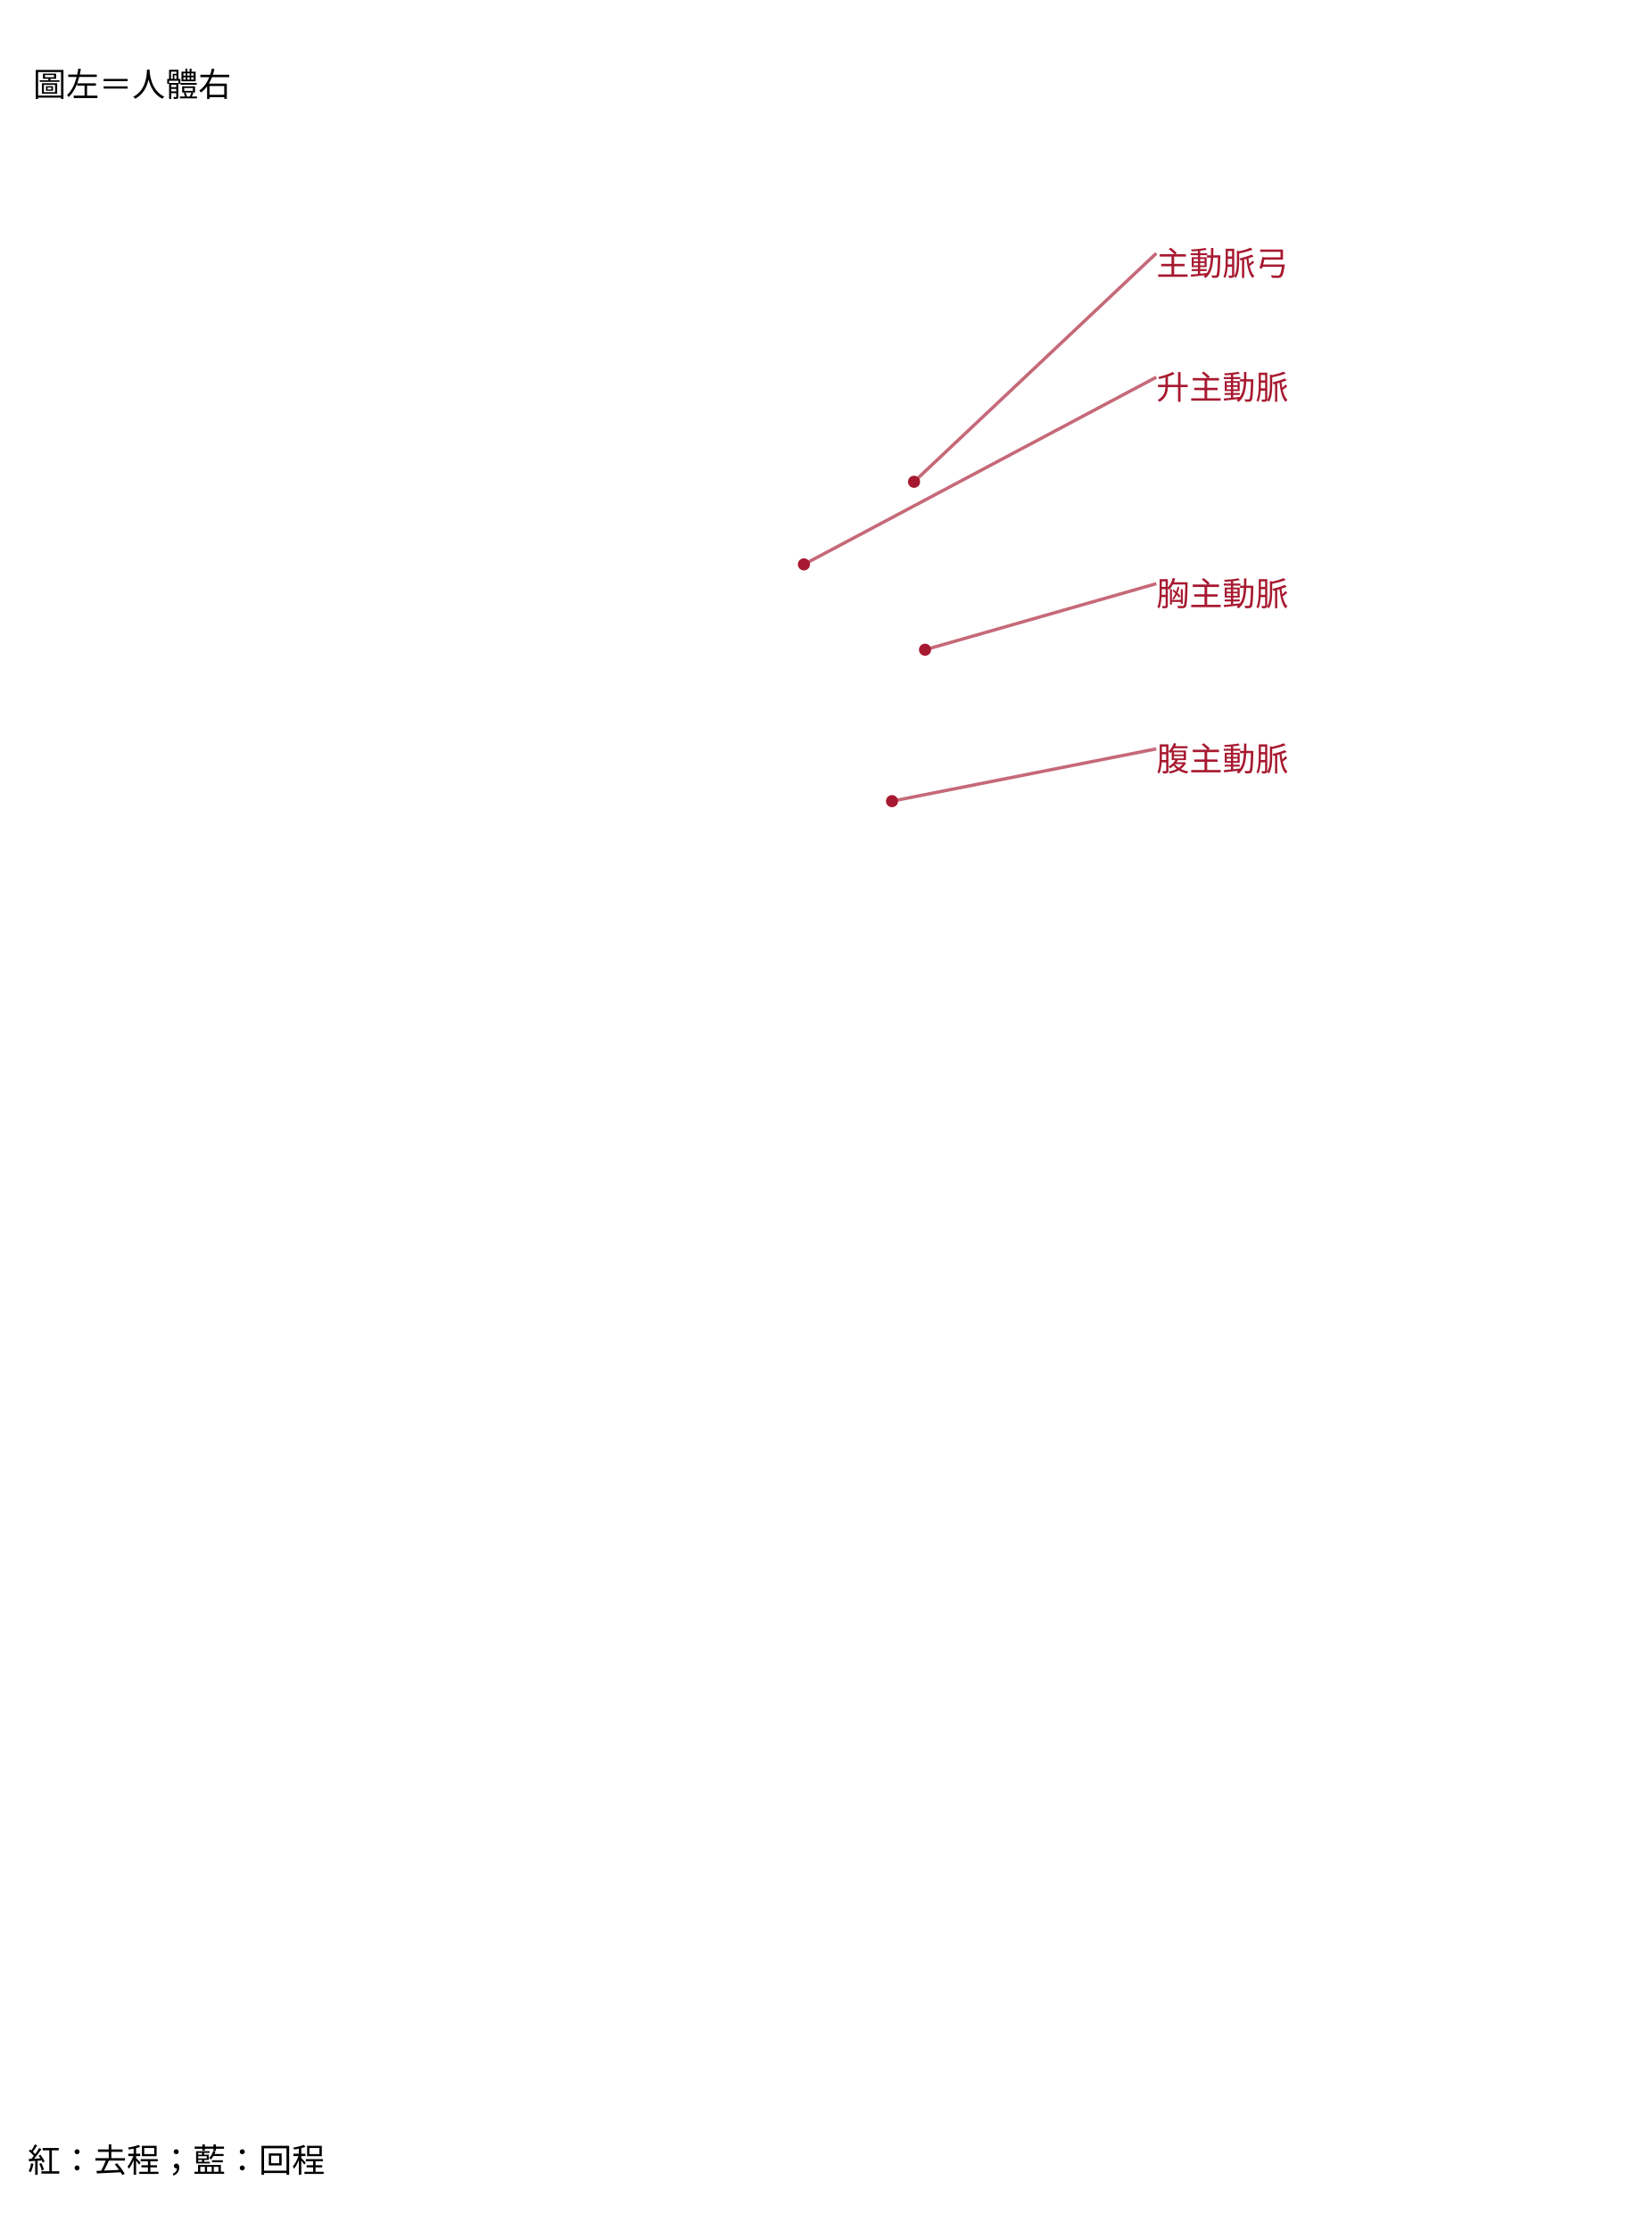
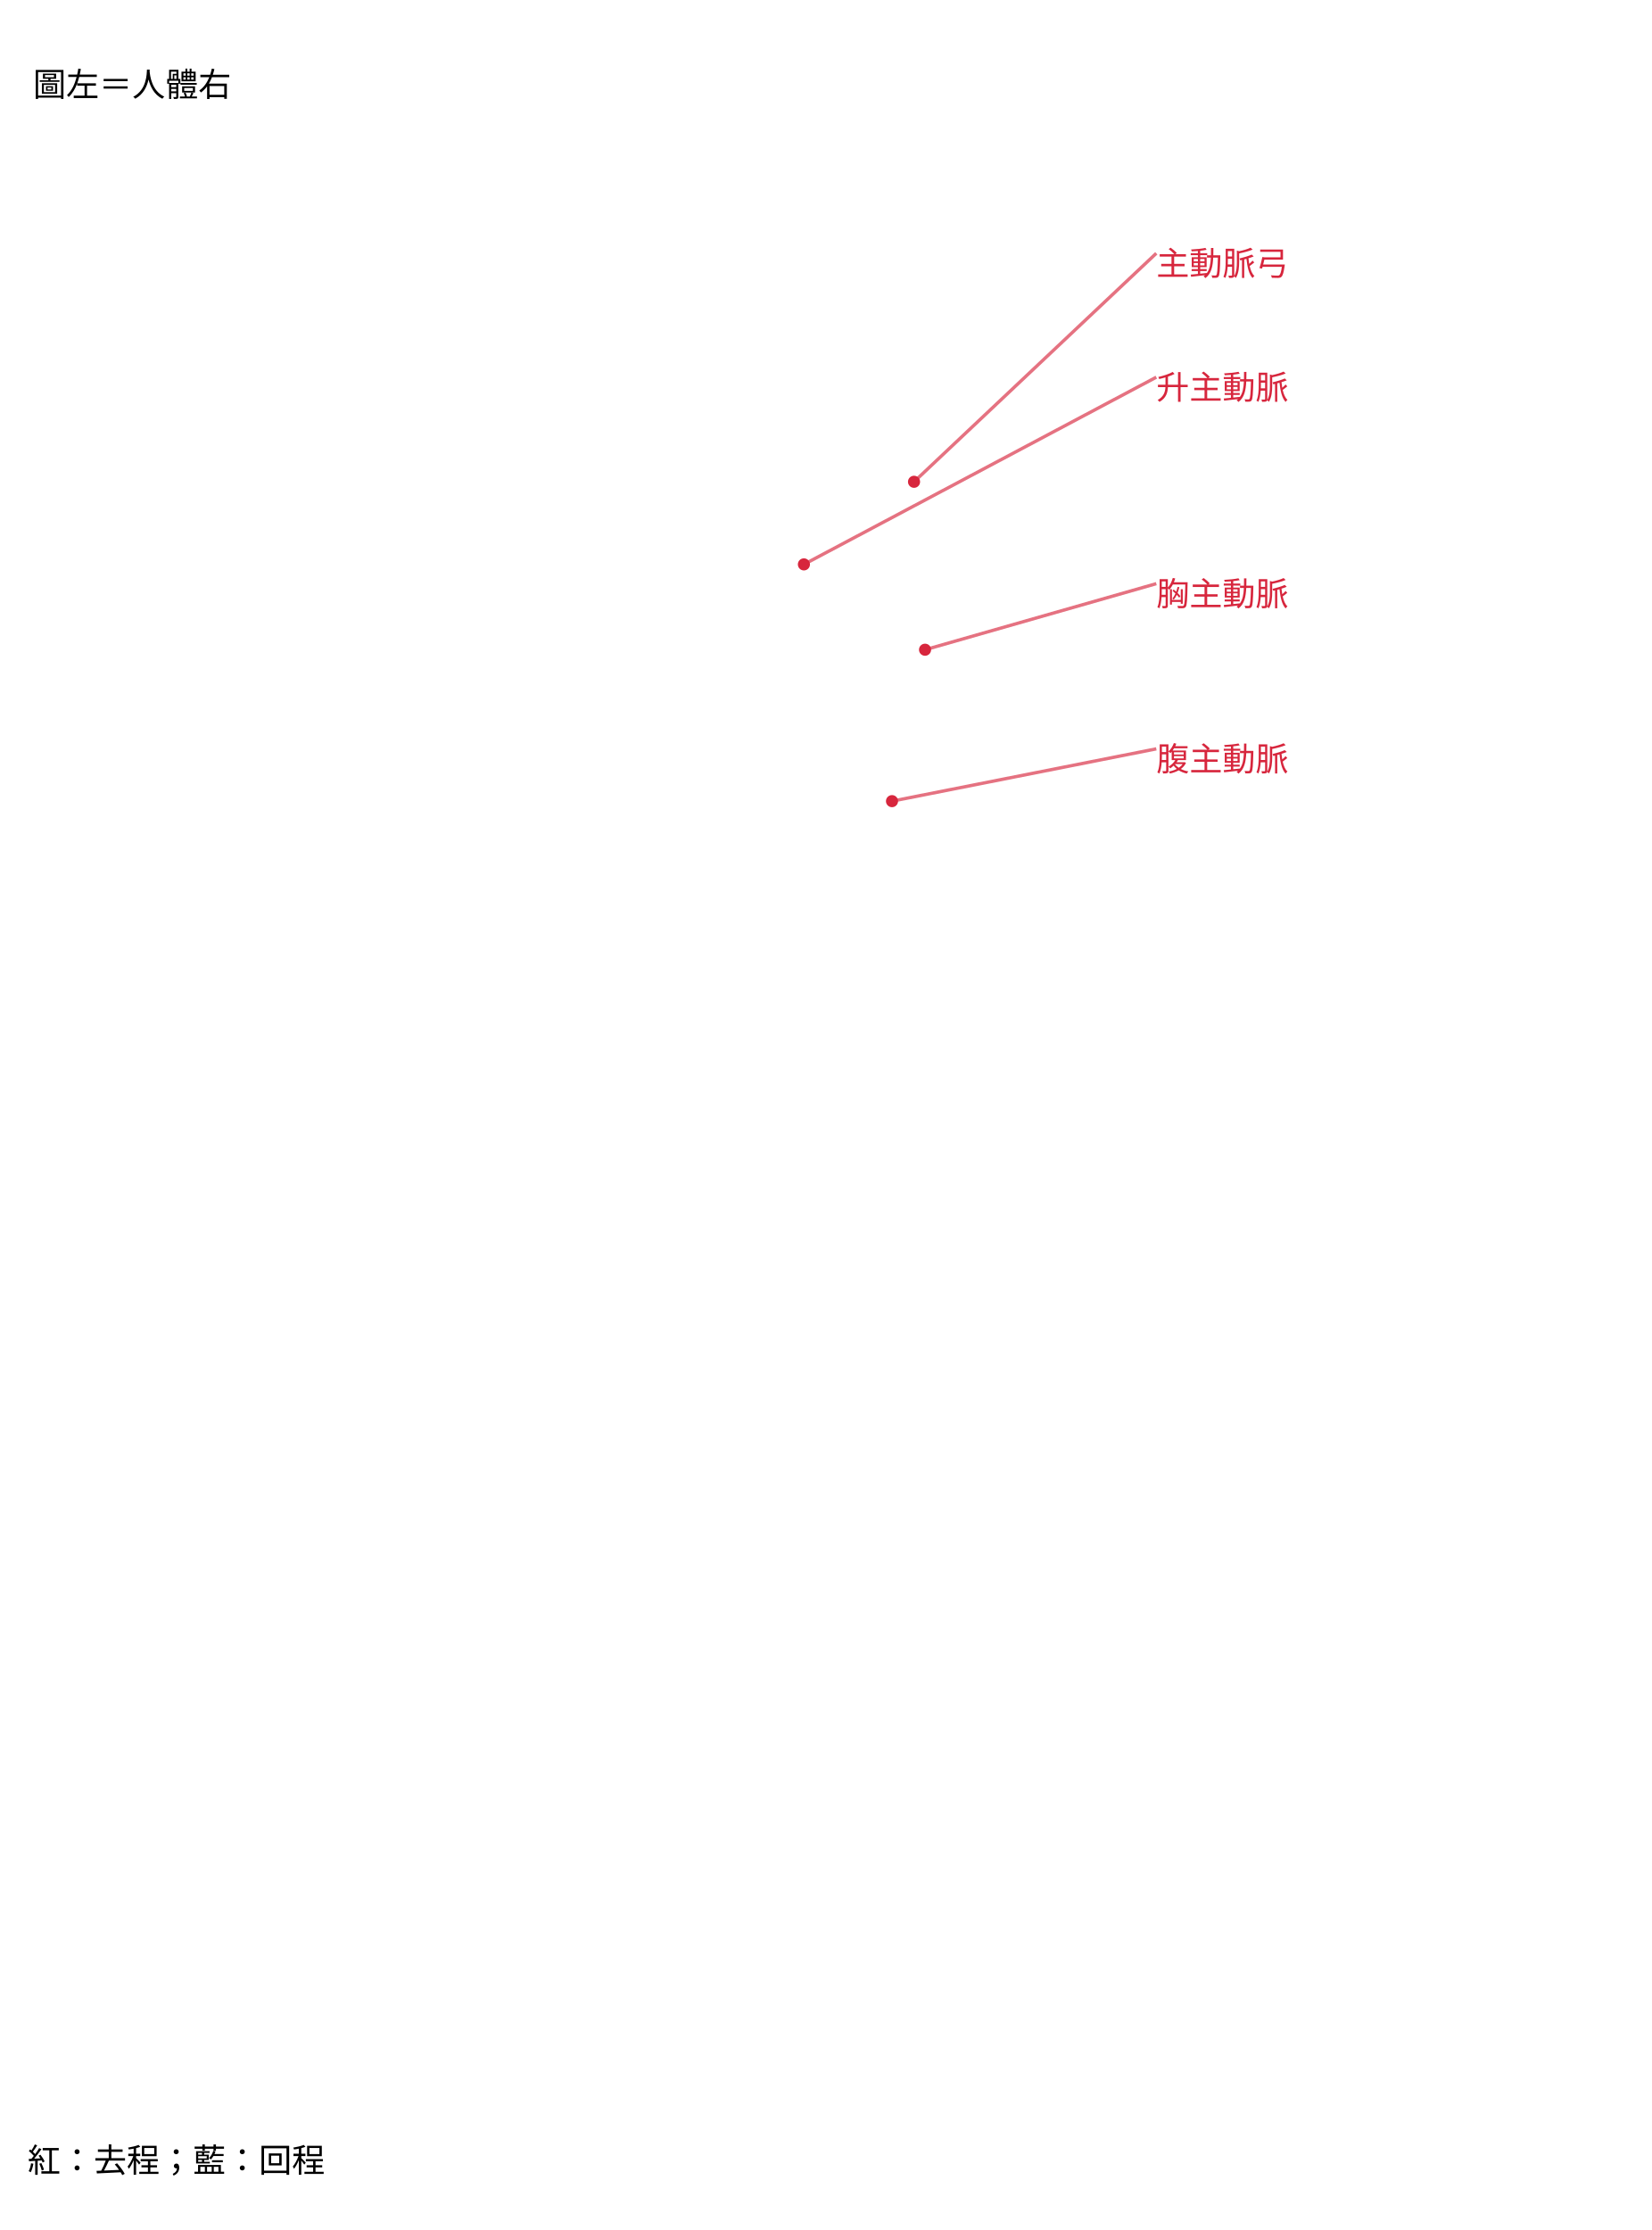
<svg xmlns="http://www.w3.org/2000/svg" viewBox="0 0 600 810" role="img" aria-label="全身主要動靜脈｜圖左＝人體右">
  <style>text{font-family:system-ui,sans-serif;font-size:calc(28px * var(--font-scale,1))}.anatomy-label path{opacity:.65}[data-label-state]{display:none}[data-label-state="overview"]{display:block}</style>
  <text x="12" y="35">圖左＝人體右</text>
  <g transform="translate(140 0) scale(.8 1)">
    <g data-anatomy-base="major-vessels-anatomy-base.svg" />
  </g>
  <g class="anatomy-label" data-label-state="right-hand">
-     <path d="M296.0 176L120 167" stroke="#a71930" stroke-width="1.2" fill="none" />
-     <circle cx="296.0" cy="176" r="2.2" fill="#a71930" />
-     <text x="8" y="175" fill="#a71930">頭臂動脈</text>
-   </g>
-   <g class="anatomy-label" data-label-state="right-hand">
-     <path d="M265.6 180L148 212" stroke="#a71930" stroke-width="1.2" fill="none" />
-     <circle cx="265.6" cy="180" r="2.2" fill="#a71930" />
-     <text x="8" y="220" fill="#a71930">鎖骨下動脈</text>
+     <path d="M296.0 176L120 122" stroke="#D7263D" stroke-width="1.2" fill="none" />
+     <circle cx="296.0" cy="176" r="2.2" fill="#D7263D" />
+     <text x="8" y="130" fill="#D7263D">頭臂動脈</text>
+   </g>
+   <g class="anatomy-label" data-label-state="right-hand">
+     <path d="M265.6 180L148 212" stroke="#D7263D" stroke-width="1.2" fill="none" />
+     <circle cx="265.6" cy="180" r="2.2" fill="#D7263D" />
+     <text x="8" y="220" fill="#D7263D">鎖骨下動脈</text>
  </g>
  <g class="anatomy-label" data-label-state="right-hand">
    <path d="M270.4 184L148 257" stroke="#1769aa" stroke-width="1.2" fill="none" />
    <circle cx="270.4" cy="184" r="2.2" fill="#1769aa" />
    <text x="8" y="265" fill="#1769aa">鎖骨下靜脈</text>
  </g>
  <g class="anatomy-label" data-label-state="right-hand">
-     <path d="M248.0 216L92 302" stroke="#a71930" stroke-width="1.2" fill="none" />
-     <circle cx="248.0" cy="216" r="2.2" fill="#a71930" />
-     <text x="8" y="310" fill="#a71930">腋動脈</text>
+     <path d="M248.0 216L92 302" stroke="#D7263D" stroke-width="1.2" fill="none" />
+     <circle cx="248.0" cy="216" r="2.2" fill="#D7263D" />
+     <text x="8" y="310" fill="#D7263D">腋動脈</text>
  </g>
  <g class="anatomy-label" data-label-state="right-hand">
    <path d="M251.2 224L92 347" stroke="#1769aa" stroke-width="1.2" fill="none" />
    <circle cx="251.2" cy="224" r="2.2" fill="#1769aa" />
    <text x="8" y="355" fill="#1769aa">腋靜脈</text>
  </g>
  <g class="anatomy-label" data-label-state="right-hand">
-     <path d="M236.0 275L92 412" stroke="#a71930" stroke-width="1.2" fill="none" />
-     <circle cx="236.0" cy="275" r="2.2" fill="#a71930" />
-     <text x="8" y="420" fill="#a71930">肱動脈</text>
-   </g>
-   <g class="anatomy-label" data-label-state="right-hand">
-     <path d="M216.0 354L148 487" stroke="#a71930" stroke-width="1.2" fill="none" />
-     <circle cx="216.0" cy="354" r="2.2" fill="#a71930" />
-     <text x="8" y="495" fill="#a71930">橈、尺動脈</text>
-   </g>
-   <g class="anatomy-label" data-label-state="right-hand">
-     <path d="M288.0 179L420 197" stroke="#1769aa" stroke-width="1.2" fill="none" />
-     <circle cx="288.0" cy="179" r="2.2" fill="#1769aa" />
-     <text x="420" y="205" fill="#1769aa">右頭臂靜脈</text>
-   </g>
-   <g class="anatomy-label" data-label-state="right-hand">
-     <path d="M292.0 205L420 232" stroke="#a71930" stroke-width="1.2" fill="none" />
-     <circle cx="292.0" cy="205" r="2.2" fill="#a71930" />
-     <text x="420" y="240" fill="#a71930">升主動脈</text>
+     <path d="M249.6 275L92 412" stroke="#D7263D" stroke-width="1.2" fill="none" />
+     <circle cx="249.6" cy="275" r="2.2" fill="#D7263D" />
+     <text x="8" y="420" fill="#D7263D">肱動脈</text>
+   </g>
+   <g class="anatomy-label" data-label-state="right-hand">
+     <path d="M216.0 354L148 487" stroke="#D7263D" stroke-width="1.2" fill="none" />
+     <circle cx="216.0" cy="354" r="2.2" fill="#D7263D" />
+     <text x="8" y="495" fill="#D7263D">橈、尺動脈</text>
+   </g>
+   <g class="anatomy-label" data-label-state="right-hand">
+     <path d="M284.0 178L148 167" stroke="#1769aa" stroke-width="1.2" fill="none" />
+     <circle cx="284.0" cy="178" r="2.2" fill="#1769aa" />
+     <text x="8" y="175" fill="#1769aa">右頭臂靜脈</text>
+   </g>
+   <g class="anatomy-label" data-label-state="right-hand">
+     <path d="M292.0 205L420 232" stroke="#D7263D" stroke-width="1.2" fill="none" />
+     <circle cx="292.0" cy="205" r="2.2" fill="#D7263D" />
+     <text x="420" y="240" fill="#D7263D">升主動脈</text>
  </g>
  <g class="anatomy-label" data-label-state="right-hand">
    <path d="M290.4 218L420 292" stroke="#1769aa" stroke-width="1.2" fill="none" />
    <circle cx="290.4" cy="218" r="2.2" fill="#1769aa" />
    <text x="420" y="300" fill="#1769aa">上腔靜脈</text>
  </g>
  <g class="anatomy-label" data-label-state="right-hand">
-     <path d="M332.0 175L420 92" stroke="#a71930" stroke-width="1.2" fill="none" />
-     <circle cx="332.0" cy="175" r="2.2" fill="#a71930" />
-     <text x="420" y="100" fill="#a71930">主動脈弓</text>
-   </g>
-   <g class="anatomy-label" data-label-state="left-hand">
-     <path d="M348.0 180L420 212" stroke="#a71930" stroke-width="1.2" fill="none" />
-     <circle cx="348.0" cy="180" r="2.2" fill="#a71930" />
-     <text x="420" y="220" fill="#a71930">左鎖骨下動脈</text>
+     <path d="M332.0 175L420 92" stroke="#D7263D" stroke-width="1.2" fill="none" />
+     <circle cx="332.0" cy="175" r="2.2" fill="#D7263D" />
+     <text x="420" y="100" fill="#D7263D">主動脈弓</text>
+   </g>
+   <g class="anatomy-label" data-label-state="left-hand">
+     <path d="M348.0 180L420 212" stroke="#D7263D" stroke-width="1.2" fill="none" />
+     <circle cx="348.0" cy="180" r="2.2" fill="#D7263D" />
+     <text x="420" y="220" fill="#D7263D">左鎖骨下動脈</text>
  </g>
  <g class="anatomy-label" data-label-state="left-hand">
    <path d="M336.8 187L420 257" stroke="#1769aa" stroke-width="1.2" fill="none" />
    <circle cx="336.8" cy="187" r="2.2" fill="#1769aa" />
    <text x="420" y="265" fill="#1769aa">鎖骨下靜脈</text>
  </g>
  <g class="anatomy-label" data-label-state="left-hand">
-     <path d="M355.2 216L420 302" stroke="#a71930" stroke-width="1.2" fill="none" />
-     <circle cx="355.2" cy="216" r="2.2" fill="#a71930" />
-     <text x="420" y="310" fill="#a71930">腋動脈</text>
+     <path d="M355.2 216L420 302" stroke="#D7263D" stroke-width="1.2" fill="none" />
+     <circle cx="355.2" cy="216" r="2.2" fill="#D7263D" />
+     <text x="420" y="310" fill="#D7263D">腋動脈</text>
  </g>
  <g class="anatomy-label" data-label-state="left-hand">
    <path d="M352.8 224L420 347" stroke="#1769aa" stroke-width="1.2" fill="none" />
    <circle cx="352.8" cy="224" r="2.2" fill="#1769aa" />
    <text x="420" y="355" fill="#1769aa">腋靜脈</text>
  </g>
  <g class="anatomy-label" data-label-state="left-hand">
-     <path d="M364.8 266L420 412" stroke="#a71930" stroke-width="1.2" fill="none" />
-     <circle cx="364.8" cy="266" r="2.2" fill="#a71930" />
-     <text x="420" y="420" fill="#a71930">肱動脈</text>
-   </g>
-   <g class="anatomy-label" data-label-state="left-hand">
-     <path d="M380.8 365L420 487" stroke="#a71930" stroke-width="1.2" fill="none" />
-     <circle cx="380.8" cy="365" r="2.2" fill="#a71930" />
-     <text x="420" y="495" fill="#a71930">橈、尺動脈</text>
+     <path d="M364.8 266L420 412" stroke="#D7263D" stroke-width="1.2" fill="none" />
+     <circle cx="364.8" cy="266" r="2.2" fill="#D7263D" />
+     <text x="420" y="420" fill="#D7263D">肱動脈</text>
+   </g>
+   <g class="anatomy-label" data-label-state="left-hand">
+     <path d="M380.8 365L420 487" stroke="#D7263D" stroke-width="1.2" fill="none" />
+     <circle cx="380.8" cy="365" r="2.2" fill="#D7263D" />
+     <text x="420" y="495" fill="#D7263D">橈、尺動脈</text>
  </g>
  <g class="anatomy-label" data-label-state="left-hand">
    <path d="M314.4 176L148 197" stroke="#1769aa" stroke-width="1.2" fill="none" />
    <circle cx="314.4" cy="176" r="2.2" fill="#1769aa" />
    <text x="8" y="205" fill="#1769aa">左頭臂靜脈</text>
  </g>
  <g class="anatomy-label" data-label-state="left-hand">
-     <path d="M292.0 205L120 232" stroke="#a71930" stroke-width="1.2" fill="none" />
-     <circle cx="292.0" cy="205" r="2.2" fill="#a71930" />
-     <text x="8" y="240" fill="#a71930">升主動脈</text>
+     <path d="M292.0 205L120 232" stroke="#D7263D" stroke-width="1.2" fill="none" />
+     <circle cx="292.0" cy="205" r="2.2" fill="#D7263D" />
+     <text x="8" y="240" fill="#D7263D">升主動脈</text>
  </g>
  <g class="anatomy-label" data-label-state="left-hand">
    <path d="M290.4 218L120 292" stroke="#1769aa" stroke-width="1.2" fill="none" />
    <circle cx="290.4" cy="218" r="2.2" fill="#1769aa" />
    <text x="8" y="300" fill="#1769aa">上腔靜脈</text>
  </g>
  <g class="anatomy-label" data-label-state="left-hand">
-     <path d="M332.0 175L120 92" stroke="#a71930" stroke-width="1.2" fill="none" />
-     <circle cx="332.0" cy="175" r="2.2" fill="#a71930" />
-     <text x="8" y="100" fill="#a71930">主動脈弓</text>
-   </g>
-   <g class="anatomy-label" data-label-state="left-foot">
-     <path d="M292.0 205L420 137" stroke="#a71930" stroke-width="1.2" fill="none" />
-     <circle cx="292.0" cy="205" r="2.2" fill="#a71930" />
-     <text x="420" y="145" fill="#a71930">升主動脈</text>
-   </g>
-   <g class="anatomy-label" data-label-state="left-foot">
-     <path d="M332.0 175L420 92" stroke="#a71930" stroke-width="1.2" fill="none" />
-     <circle cx="332.0" cy="175" r="2.2" fill="#a71930" />
-     <text x="420" y="100" fill="#a71930">主動脈弓</text>
-   </g>
-   <g class="anatomy-label" data-label-state="left-foot">
-     <path d="M336.0 236L420 212" stroke="#a71930" stroke-width="1.2" fill="none" />
-     <circle cx="336.0" cy="236" r="2.2" fill="#a71930" />
-     <text x="420" y="220" fill="#a71930">胸主動脈</text>
-   </g>
-   <g class="anatomy-label" data-label-state="left-foot">
-     <path d="M324.0 291L420 272" stroke="#a71930" stroke-width="1.2" fill="none" />
-     <circle cx="324.0" cy="291" r="2.2" fill="#a71930" />
-     <text x="420" y="280" fill="#a71930">腹主動脈</text>
-   </g>
-   <g class="anatomy-label" data-label-state="stomach">
-     <path d="M292.0 205L420 137" stroke="#a71930" stroke-width="1.2" fill="none" />
-     <circle cx="292.0" cy="205" r="2.2" fill="#a71930" />
-     <text x="420" y="145" fill="#a71930">升主動脈</text>
-   </g>
-   <g class="anatomy-label" data-label-state="stomach">
-     <path d="M332.0 175L420 92" stroke="#a71930" stroke-width="1.2" fill="none" />
-     <circle cx="332.0" cy="175" r="2.2" fill="#a71930" />
-     <text x="420" y="100" fill="#a71930">主動脈弓</text>
-   </g>
-   <g class="anatomy-label" data-label-state="stomach">
-     <path d="M336.0 236L420 212" stroke="#a71930" stroke-width="1.2" fill="none" />
-     <circle cx="336.0" cy="236" r="2.2" fill="#a71930" />
-     <text x="420" y="220" fill="#a71930">胸主動脈</text>
-   </g>
-   <g class="anatomy-label" data-label-state="stomach">
-     <path d="M324.0 291L420 272" stroke="#a71930" stroke-width="1.2" fill="none" />
-     <circle cx="324.0" cy="291" r="2.2" fill="#a71930" />
-     <text x="420" y="280" fill="#a71930">腹主動脈</text>
-   </g>
-   <g class="anatomy-label" data-label-state="overview">
-     <path d="M292.0 205L420 137" stroke="#a71930" stroke-width="1.2" fill="none" />
-     <circle cx="292.0" cy="205" r="2.2" fill="#a71930" />
-     <text x="420" y="145" fill="#a71930">升主動脈</text>
-   </g>
-   <g class="anatomy-label" data-label-state="overview">
-     <path d="M332.0 175L420 92" stroke="#a71930" stroke-width="1.2" fill="none" />
-     <circle cx="332.0" cy="175" r="2.2" fill="#a71930" />
-     <text x="420" y="100" fill="#a71930">主動脈弓</text>
-   </g>
-   <g class="anatomy-label" data-label-state="overview">
-     <path d="M336.0 236L420 212" stroke="#a71930" stroke-width="1.2" fill="none" />
-     <circle cx="336.0" cy="236" r="2.2" fill="#a71930" />
-     <text x="420" y="220" fill="#a71930">胸主動脈</text>
-   </g>
-   <g class="anatomy-label" data-label-state="overview">
-     <path d="M324.0 291L420 272" stroke="#a71930" stroke-width="1.2" fill="none" />
-     <circle cx="324.0" cy="291" r="2.2" fill="#a71930" />
-     <text x="420" y="280" fill="#a71930">腹主動脈</text>
-   </g>
-   <g class="anatomy-label" data-label-state="left-foot">
-     <path d="M330.4 389L420 377" stroke="#a71930" stroke-width="1.2" fill="none" />
-     <circle cx="330.4" cy="389" r="2.2" fill="#a71930" />
-     <text x="420" y="385" fill="#a71930">髂總動脈</text>
-   </g>
-   <g class="anatomy-label" data-label-state="left-foot">
-     <path d="M329.6 409L420 422" stroke="#a71930" stroke-width="1.2" fill="none" />
-     <circle cx="329.6" cy="409" r="2.2" fill="#a71930" />
-     <text x="420" y="430" fill="#a71930">髂外動脈</text>
-   </g>
-   <g class="anatomy-label" data-label-state="left-foot">
-     <path d="M321.6 467L420 472" stroke="#a71930" stroke-width="1.2" fill="none" />
-     <circle cx="321.6" cy="467" r="2.2" fill="#a71930" />
-     <text x="420" y="480" fill="#a71930">股動脈</text>
-   </g>
-   <g class="anatomy-label" data-label-state="left-foot">
-     <path d="M322.4 545L420 545" stroke="#a71930" stroke-width="1.2" fill="none" />
-     <circle cx="322.4" cy="545" r="2.2" fill="#a71930" />
-     <text x="420" y="553" fill="#a71930">膕動脈</text>
-   </g>
-   <g class="anatomy-label" data-label-state="left-foot">
-     <path d="M324.8 621L420 612" stroke="#a71930" stroke-width="1.2" fill="none" />
-     <circle cx="324.8" cy="621" r="2.2" fill="#a71930" />
-     <text x="420" y="620" fill="#a71930">脛前動脈</text>
-   </g>
-   <g class="anatomy-label" data-label-state="left-foot">
-     <path d="M316.8 660L420 671" stroke="#a71930" stroke-width="1.2" fill="none" />
-     <circle cx="316.8" cy="660" r="2.2" fill="#a71930" />
-     <text x="420" y="679" fill="#a71930">脛後動脈</text>
+     <path d="M332.0 175L120 92" stroke="#D7263D" stroke-width="1.2" fill="none" />
+     <circle cx="332.0" cy="175" r="2.2" fill="#D7263D" />
+     <text x="8" y="100" fill="#D7263D">主動脈弓</text>
+   </g>
+   <g class="anatomy-label" data-label-state="left-foot">
+     <path d="M292.0 205L420 137" stroke="#D7263D" stroke-width="1.2" fill="none" />
+     <circle cx="292.0" cy="205" r="2.2" fill="#D7263D" />
+     <text x="420" y="145" fill="#D7263D">升主動脈</text>
+   </g>
+   <g class="anatomy-label" data-label-state="left-foot">
+     <path d="M332.0 175L420 92" stroke="#D7263D" stroke-width="1.2" fill="none" />
+     <circle cx="332.0" cy="175" r="2.2" fill="#D7263D" />
+     <text x="420" y="100" fill="#D7263D">主動脈弓</text>
+   </g>
+   <g class="anatomy-label" data-label-state="left-foot">
+     <path d="M336.0 236L420 212" stroke="#D7263D" stroke-width="1.2" fill="none" />
+     <circle cx="336.0" cy="236" r="2.2" fill="#D7263D" />
+     <text x="420" y="220" fill="#D7263D">胸主動脈</text>
+   </g>
+   <g class="anatomy-label" data-label-state="left-foot">
+     <path d="M324.0 291L420 272" stroke="#D7263D" stroke-width="1.2" fill="none" />
+     <circle cx="324.0" cy="291" r="2.2" fill="#D7263D" />
+     <text x="420" y="280" fill="#D7263D">腹主動脈</text>
+   </g>
+   <g class="anatomy-label" data-label-state="stomach">
+     <path d="M292.0 205L420 137" stroke="#D7263D" stroke-width="1.2" fill="none" />
+     <circle cx="292.0" cy="205" r="2.2" fill="#D7263D" />
+     <text x="420" y="145" fill="#D7263D">升主動脈</text>
+   </g>
+   <g class="anatomy-label" data-label-state="stomach">
+     <path d="M332.0 175L420 92" stroke="#D7263D" stroke-width="1.2" fill="none" />
+     <circle cx="332.0" cy="175" r="2.2" fill="#D7263D" />
+     <text x="420" y="100" fill="#D7263D">主動脈弓</text>
+   </g>
+   <g class="anatomy-label" data-label-state="stomach">
+     <path d="M336.0 236L420 212" stroke="#D7263D" stroke-width="1.2" fill="none" />
+     <circle cx="336.0" cy="236" r="2.2" fill="#D7263D" />
+     <text x="420" y="220" fill="#D7263D">胸主動脈</text>
+   </g>
+   <g class="anatomy-label" data-label-state="stomach">
+     <path d="M324.0 291L420 272" stroke="#D7263D" stroke-width="1.2" fill="none" />
+     <circle cx="324.0" cy="291" r="2.2" fill="#D7263D" />
+     <text x="420" y="280" fill="#D7263D">腹主動脈</text>
+   </g>
+   <g class="anatomy-label" data-label-state="overview">
+     <path d="M292.0 205L420 137" stroke="#D7263D" stroke-width="1.2" fill="none" />
+     <circle cx="292.0" cy="205" r="2.2" fill="#D7263D" />
+     <text x="420" y="145" fill="#D7263D">升主動脈</text>
+   </g>
+   <g class="anatomy-label" data-label-state="overview">
+     <path d="M332.0 175L420 92" stroke="#D7263D" stroke-width="1.2" fill="none" />
+     <circle cx="332.0" cy="175" r="2.2" fill="#D7263D" />
+     <text x="420" y="100" fill="#D7263D">主動脈弓</text>
+   </g>
+   <g class="anatomy-label" data-label-state="overview">
+     <path d="M336.0 236L420 212" stroke="#D7263D" stroke-width="1.2" fill="none" />
+     <circle cx="336.0" cy="236" r="2.2" fill="#D7263D" />
+     <text x="420" y="220" fill="#D7263D">胸主動脈</text>
+   </g>
+   <g class="anatomy-label" data-label-state="overview">
+     <path d="M324.0 291L420 272" stroke="#D7263D" stroke-width="1.2" fill="none" />
+     <circle cx="324.0" cy="291" r="2.2" fill="#D7263D" />
+     <text x="420" y="280" fill="#D7263D">腹主動脈</text>
+   </g>
+   <g class="anatomy-label" data-label-state="left-foot">
+     <path d="M330.4 389L420 377" stroke="#D7263D" stroke-width="1.2" fill="none" />
+     <circle cx="330.4" cy="389" r="2.2" fill="#D7263D" />
+     <text x="420" y="385" fill="#D7263D">髂總動脈</text>
+   </g>
+   <g class="anatomy-label" data-label-state="left-foot">
+     <path d="M329.6 409L420 422" stroke="#D7263D" stroke-width="1.2" fill="none" />
+     <circle cx="329.6" cy="409" r="2.2" fill="#D7263D" />
+     <text x="420" y="430" fill="#D7263D">髂外動脈</text>
+   </g>
+   <g class="anatomy-label" data-label-state="left-foot">
+     <path d="M321.6 467L420 472" stroke="#D7263D" stroke-width="1.2" fill="none" />
+     <circle cx="321.6" cy="467" r="2.2" fill="#D7263D" />
+     <text x="420" y="480" fill="#D7263D">股動脈</text>
+   </g>
+   <g class="anatomy-label" data-label-state="left-foot">
+     <path d="M322.4 545L420 545" stroke="#D7263D" stroke-width="1.2" fill="none" />
+     <circle cx="322.4" cy="545" r="2.2" fill="#D7263D" />
+     <text x="420" y="553" fill="#D7263D">膕動脈</text>
+   </g>
+   <g class="anatomy-label" data-label-state="left-foot">
+     <path d="M324.8 621L420 612" stroke="#D7263D" stroke-width="1.2" fill="none" />
+     <circle cx="324.8" cy="621" r="2.2" fill="#D7263D" />
+     <text x="420" y="620" fill="#D7263D">脛前動脈</text>
+   </g>
+   <g class="anatomy-label" data-label-state="left-foot">
+     <path d="M316.8 660L420 671" stroke="#D7263D" stroke-width="1.2" fill="none" />
+     <circle cx="316.8" cy="660" r="2.2" fill="#D7263D" />
+     <text x="420" y="679" fill="#D7263D">脛後動脈</text>
  </g>
  <g class="anatomy-label" data-label-state="left-foot">
    <path d="M297.6 267L120 240" stroke="#1769aa" stroke-width="1.2" fill="none" />
    <circle cx="297.6" cy="267" r="2.2" fill="#1769aa" />
    <text x="8" y="248" fill="#1769aa">下腔靜脈</text>
  </g>
  <g class="anatomy-label" data-label-state="left-foot">
    <path d="M310.4 388L120 366" stroke="#1769aa" stroke-width="1.2" fill="none" />
    <circle cx="310.4" cy="388" r="2.2" fill="#1769aa" />
    <text x="8" y="374" fill="#1769aa">髂總靜脈</text>
  </g>
  <g class="anatomy-label" data-label-state="left-foot">
    <path d="M321.6 418L120 424" stroke="#1769aa" stroke-width="1.2" fill="none" />
    <circle cx="321.6" cy="418" r="2.2" fill="#1769aa" />
    <text x="8" y="432" fill="#1769aa">髂外靜脈</text>
  </g>
  <g class="anatomy-label" data-label-state="left-foot">
    <path d="M313.6 469L92 490" stroke="#1769aa" stroke-width="1.2" fill="none" />
    <circle cx="313.6" cy="469" r="2.2" fill="#1769aa" />
    <text x="8" y="498" fill="#1769aa">股靜脈</text>
  </g>
  <g class="anatomy-label" data-label-state="stomach">
    <path d="M328.8 298L420 317" stroke="#17212b" stroke-width="1.2" fill="none" />
    <circle cx="328.8" cy="298" r="2.2" fill="#17212b" />
    <text x="420" y="325" fill="#17212b">腹腔幹</text>
  </g>
  <g class="anatomy-label" data-label-state="stomach">
    <path d="M348.0 330L420 374" stroke="#17212b" stroke-width="1.2" fill="none" />
    <circle cx="348.0" cy="330" r="2.2" fill="#17212b" />
    <text x="420" y="382" fill="#17212b">胃</text>
  </g>
  <g class="anatomy-label" data-label-state="stomach">
    <path d="M272.0 309L64 309" stroke="#17212b" stroke-width="1.2" fill="none" />
    <circle cx="272.0" cy="309" r="2.2" fill="#17212b" />
    <text x="8" y="317" fill="#17212b">肝臟</text>
  </g>
  <g class="anatomy-label" data-label-state="stomach">
    <path d="M326.4 342L120 368" stroke="#1769aa" stroke-width="1.2" fill="none" />
    <circle cx="326.4" cy="342" r="2.2" fill="#1769aa" />
    <text x="8" y="376" fill="#1769aa">肝門靜脈</text>
  </g>
  <g class="anatomy-label" data-label-state="stomach">
    <path d="M288.8 282L92 260" stroke="#1769aa" stroke-width="1.2" fill="none" />
    <circle cx="288.8" cy="282" r="2.2" fill="#1769aa" />
    <text x="8" y="268" fill="#1769aa">肝靜脈</text>
  </g>
  <g class="anatomy-label" data-label-state="stomach">
    <path d="M295.2 254L120 212" stroke="#1769aa" stroke-width="1.2" fill="none" />
    <circle cx="295.2" cy="254" r="2.2" fill="#1769aa" />
    <text x="8" y="220" fill="#1769aa">下腔靜脈</text>
  </g>
  <g class="anatomy-label" data-label-state="stomach">
    <path d="M290.4 225L92 159" stroke="#1769aa" stroke-width="1.2" fill="none" />
    <circle cx="290.4" cy="225" r="2.2" fill="#1769aa" />
    <text x="8" y="167" fill="#1769aa">右心房</text>
  </g>
  <text x="10" y="789">紅：去程；藍：回程</text>
</svg>
